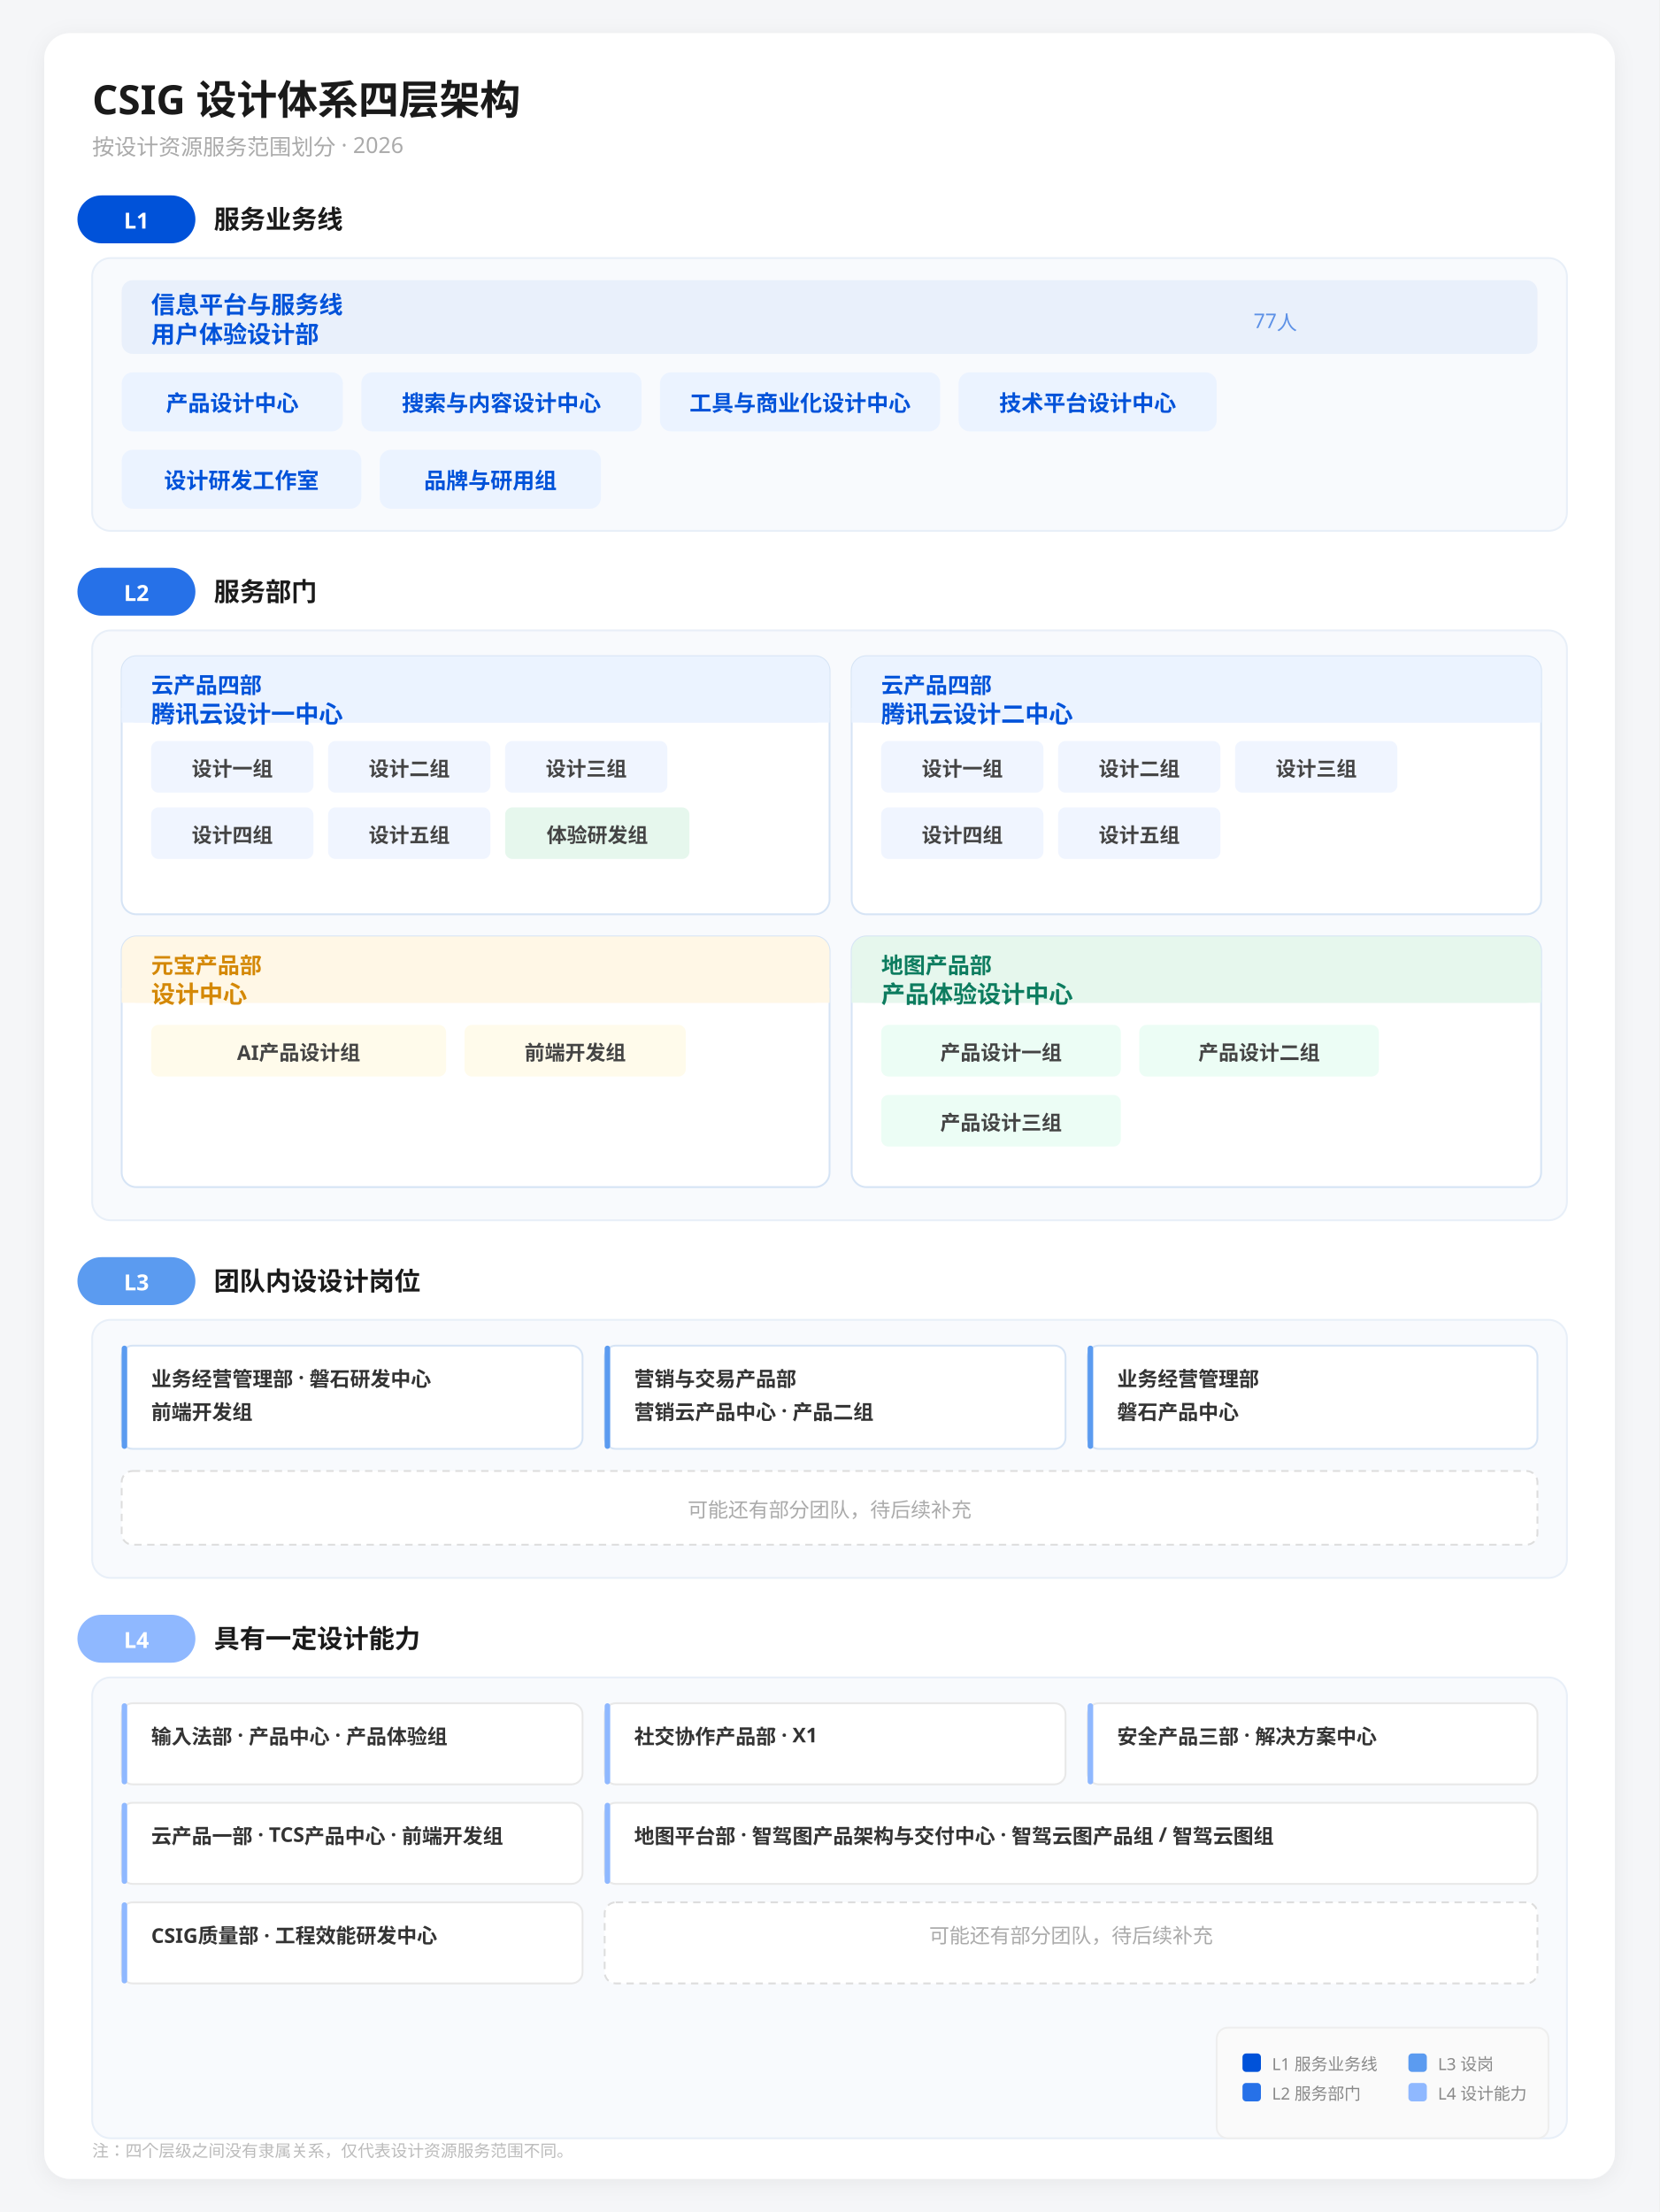
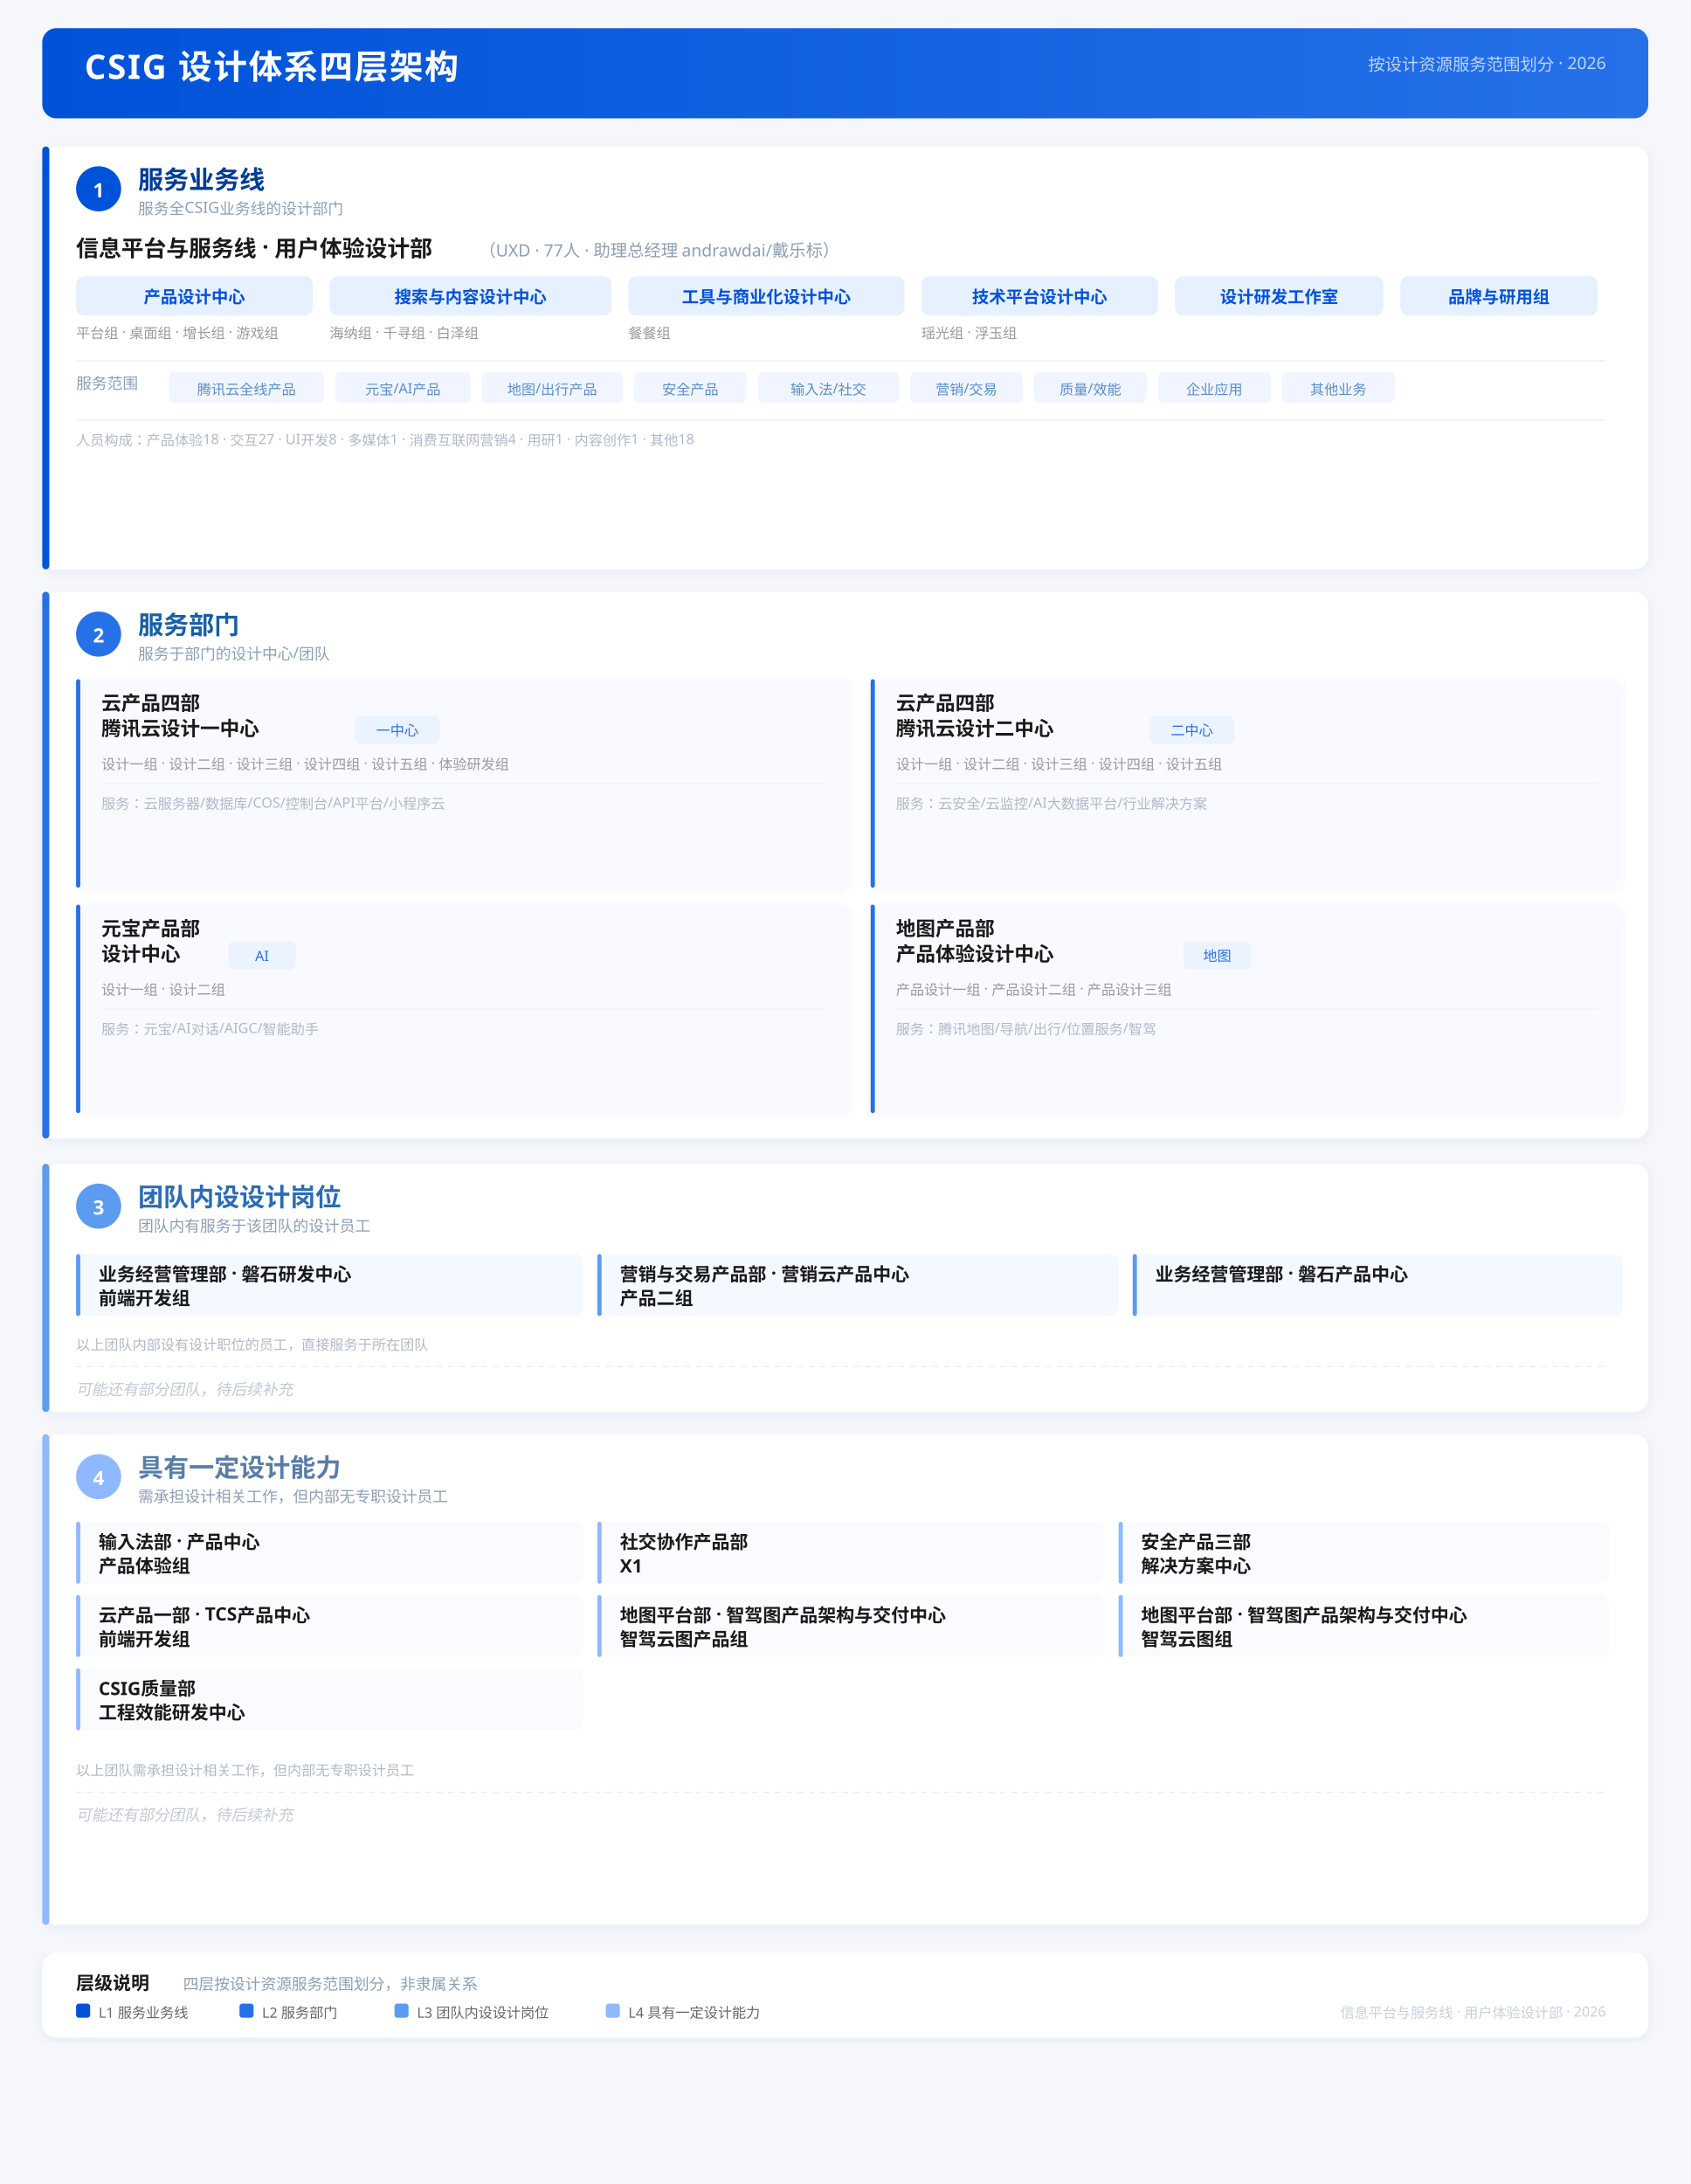
- <svg xmlns="http://www.w3.org/2000/svg" viewBox="0 0 900 1200" width="900" height="1200">
+ <svg xmlns="http://www.w3.org/2000/svg" viewBox="0 0 1200 1550" width="1200" height="1550">
  <defs>
    <style>
    text { font-family: 'TencentSans', '腾讯体', 'PingFang SC', 'Microsoft YaHei', sans-serif; }
  </style>
-     <filter id="shadow" x="-2%" y="-1%" width="104%" height="104%">
-       <feDropShadow dx="0" dy="2" stdDeviation="6" flood-color="#000" flood-opacity="0.06" />
+     <filter id="s1" x="-2%" y="-2%" width="104%" height="108%">
+       <feDropShadow dx="0" dy="2" stdDeviation="4" flood-color="#0052D9" flood-opacity="0.06" />
    </filter>
+     <filter id="s2" x="-2%" y="-2%" width="104%" height="106%">
+       <feDropShadow dx="0" dy="1" stdDeviation="3" flood-color="#000" flood-opacity="0.05" />
+     </filter>
+     <linearGradient id="hg" x1="0" y1="0" x2="1" y2="0">
+       <stop offset="0%" stop-color="#0052D9" />
+       <stop offset="100%" stop-color="#2671E8" />
+     </linearGradient>
  </defs>
-   <rect width="900" height="1200" fill="#f5f6f8" />
-   <rect x="24" y="18" width="852" height="1164" rx="14" fill="white" filter="url(#shadow)" />
-   <text x="50" y="62" font-size="22" font-weight="700" fill="#1a1a1a">CSIG 设计体系四层架构</text>
-   <text x="50" y="84" font-size="12" fill="#aaa">按设计资源服务范围划分 · 2026</text>
-   <rect x="42" y="106" width="64" height="26" rx="13" fill="#0052D9" />
-   <text x="74" y="124" text-anchor="middle" font-size="12" font-weight="600" fill="white">L1</text>
-   <text x="116" y="124" font-size="14" font-weight="700" fill="#1a1a1a">服务业务线</text>
-   <rect x="50" y="140" width="800" height="148" rx="10" fill="#f8fafd" stroke="#e8eff8" stroke-width="1" />
-   <rect x="66" y="152" width="768" height="40" rx="6" fill="#0052D9" opacity="0.06" />
-   <text x="82" y="170" font-size="13" font-weight="700" fill="#0052D9">信息平台与服务线</text>
-   <text x="82" y="186" font-size="13" font-weight="700" fill="#0052D9">用户体验设计部</text>
-   <text x="680" y="178" font-size="11" fill="#0052D9" opacity="0.6">77人</text>
-   <rect x="66" y="202" width="120" height="32" rx="6" fill="#EBF3FF" />
-   <text x="126" y="223" text-anchor="middle" font-size="12" font-weight="600" fill="#0052D9">产品设计中心</text>
-   <rect x="196" y="202" width="152" height="32" rx="6" fill="#EBF3FF" />
-   <text x="272" y="223" text-anchor="middle" font-size="12" font-weight="600" fill="#0052D9">搜索与内容设计中心</text>
-   <rect x="358" y="202" width="152" height="32" rx="6" fill="#EBF3FF" />
-   <text x="434" y="223" text-anchor="middle" font-size="12" font-weight="600" fill="#0052D9">工具与商业化设计中心</text>
-   <rect x="520" y="202" width="140" height="32" rx="6" fill="#EBF3FF" />
-   <text x="590" y="223" text-anchor="middle" font-size="12" font-weight="600" fill="#0052D9">技术平台设计中心</text>
-   <rect x="66" y="244" width="130" height="32" rx="6" fill="#EBF3FF" />
-   <text x="131" y="265" text-anchor="middle" font-size="12" font-weight="600" fill="#0052D9">设计研发工作室</text>
-   <rect x="206" y="244" width="120" height="32" rx="6" fill="#EBF3FF" />
-   <text x="266" y="265" text-anchor="middle" font-size="12" font-weight="600" fill="#0052D9">品牌与研用组</text>
-   <rect x="42" y="308" width="64" height="26" rx="13" fill="#2671E8" />
-   <text x="74" y="326" text-anchor="middle" font-size="12" font-weight="600" fill="white">L2</text>
-   <text x="116" y="326" font-size="14" font-weight="700" fill="#1a1a1a">服务部门</text>
-   <rect x="50" y="342" width="800" height="320" rx="10" fill="#f8fafd" stroke="#e8eff8" stroke-width="1" />
-   <rect x="66" y="356" width="384" height="140" rx="8" fill="white" stroke="#d6e4f5" stroke-width="1" />
-   <rect x="66" y="356" width="384" height="36" rx="8" fill="#EBF3FF" />
-   <rect x="66" y="384" width="384" height="8" fill="#EBF3FF" />
-   <text x="82" y="376" font-size="12" font-weight="700" fill="#0052D9">云产品四部</text>
-   <text x="82" y="392" font-size="13" font-weight="700" fill="#0052D9">腾讯云设计一中心</text>
-   <rect x="82" y="402" width="88" height="28" rx="4" fill="#f0f5ff" />
-   <text x="126" y="421" text-anchor="middle" font-size="11" font-weight="600" fill="#444">设计一组</text>
-   <rect x="178" y="402" width="88" height="28" rx="4" fill="#f0f5ff" />
-   <text x="222" y="421" text-anchor="middle" font-size="11" font-weight="600" fill="#444">设计二组</text>
-   <rect x="274" y="402" width="88" height="28" rx="4" fill="#f0f5ff" />
-   <text x="318" y="421" text-anchor="middle" font-size="11" font-weight="600" fill="#444">设计三组</text>
-   <rect x="82" y="438" width="88" height="28" rx="4" fill="#f0f5ff" />
-   <text x="126" y="457" text-anchor="middle" font-size="11" font-weight="600" fill="#444">设计四组</text>
-   <rect x="178" y="438" width="88" height="28" rx="4" fill="#f0f5ff" />
-   <text x="222" y="457" text-anchor="middle" font-size="11" font-weight="600" fill="#444">设计五组</text>
-   <rect x="274" y="438" width="100" height="28" rx="4" fill="#E6F7ED" />
-   <text x="324" y="457" text-anchor="middle" font-size="11" font-weight="600" fill="#444">体验研发组</text>
-   <rect x="462" y="356" width="374" height="140" rx="8" fill="white" stroke="#d6e4f5" stroke-width="1" />
-   <rect x="462" y="356" width="374" height="36" rx="8" fill="#EBF3FF" />
-   <rect x="462" y="384" width="374" height="8" fill="#EBF3FF" />
-   <text x="478" y="376" font-size="12" font-weight="700" fill="#0052D9">云产品四部</text>
-   <text x="478" y="392" font-size="13" font-weight="700" fill="#0052D9">腾讯云设计二中心</text>
-   <rect x="478" y="402" width="88" height="28" rx="4" fill="#f0f5ff" />
-   <text x="522" y="421" text-anchor="middle" font-size="11" font-weight="600" fill="#444">设计一组</text>
-   <rect x="574" y="402" width="88" height="28" rx="4" fill="#f0f5ff" />
-   <text x="618" y="421" text-anchor="middle" font-size="11" font-weight="600" fill="#444">设计二组</text>
-   <rect x="670" y="402" width="88" height="28" rx="4" fill="#f0f5ff" />
-   <text x="714" y="421" text-anchor="middle" font-size="11" font-weight="600" fill="#444">设计三组</text>
-   <rect x="478" y="438" width="88" height="28" rx="4" fill="#f0f5ff" />
-   <text x="522" y="457" text-anchor="middle" font-size="11" font-weight="600" fill="#444">设计四组</text>
-   <rect x="574" y="438" width="88" height="28" rx="4" fill="#f0f5ff" />
-   <text x="618" y="457" text-anchor="middle" font-size="11" font-weight="600" fill="#444">设计五组</text>
-   <rect x="66" y="508" width="384" height="136" rx="8" fill="white" stroke="#d6e4f5" stroke-width="1" />
-   <rect x="66" y="508" width="384" height="36" rx="8" fill="#FFF7E6" />
-   <rect x="66" y="536" width="384" height="8" fill="#FFF7E6" />
-   <text x="82" y="528" font-size="12" font-weight="700" fill="#D48806">元宝产品部</text>
-   <text x="82" y="544" font-size="13" font-weight="700" fill="#D48806">设计中心</text>
-   <rect x="82" y="556" width="160" height="28" rx="4" fill="#FFFBEB" />
-   <text x="162" y="575" text-anchor="middle" font-size="11" font-weight="600" fill="#444">AI产品设计组</text>
-   <rect x="252" y="556" width="120" height="28" rx="4" fill="#FFFBEB" />
-   <text x="312" y="575" text-anchor="middle" font-size="11" font-weight="600" fill="#444">前端开发组</text>
-   <rect x="462" y="508" width="374" height="136" rx="8" fill="white" stroke="#d6e4f5" stroke-width="1" />
-   <rect x="462" y="508" width="374" height="36" rx="8" fill="#E6F7ED" />
-   <rect x="462" y="536" width="374" height="8" fill="#E6F7ED" />
-   <text x="478" y="528" font-size="12" font-weight="700" fill="#0D7C5F">地图产品部</text>
-   <text x="478" y="544" font-size="13" font-weight="700" fill="#0D7C5F">产品体验设计中心</text>
-   <rect x="478" y="556" width="130" height="28" rx="4" fill="#ECFDF5" />
-   <text x="543" y="575" text-anchor="middle" font-size="11" font-weight="600" fill="#444">产品设计一组</text>
-   <rect x="618" y="556" width="130" height="28" rx="4" fill="#ECFDF5" />
-   <text x="683" y="575" text-anchor="middle" font-size="11" font-weight="600" fill="#444">产品设计二组</text>
-   <rect x="478" y="594" width="130" height="28" rx="4" fill="#ECFDF5" />
-   <text x="543" y="613" text-anchor="middle" font-size="11" font-weight="600" fill="#444">产品设计三组</text>
-   <rect x="42" y="682" width="64" height="26" rx="13" fill="#5B9BF0" />
-   <text x="74" y="700" text-anchor="middle" font-size="12" font-weight="600" fill="white">L3</text>
-   <text x="116" y="700" font-size="14" font-weight="700" fill="#1a1a1a">团队内设设计岗位</text>
-   <rect x="50" y="716" width="800" height="140" rx="10" fill="#f8fafd" stroke="#e8eff8" stroke-width="1" />
-   <rect x="66" y="730" width="250" height="56" rx="6" fill="white" stroke="#d6e4f5" stroke-width="1" />
-   <rect x="66" y="730" width="3" height="56" rx="1.5" fill="#5B9BF0" />
-   <text x="82" y="752" font-size="11" font-weight="700" fill="#333">业务经营管理部 · 磐石研发中心</text>
-   <text x="82" y="770" font-size="11" font-weight="700" fill="#333">前端开发组</text>
-   <rect x="328" y="730" width="250" height="56" rx="6" fill="white" stroke="#d6e4f5" stroke-width="1" />
-   <rect x="328" y="730" width="3" height="56" rx="1.5" fill="#5B9BF0" />
-   <text x="344" y="752" font-size="11" font-weight="700" fill="#333">营销与交易产品部</text>
-   <text x="344" y="770" font-size="11" font-weight="700" fill="#333">营销云产品中心 · 产品二组</text>
-   <rect x="590" y="730" width="244" height="56" rx="6" fill="white" stroke="#d6e4f5" stroke-width="1" />
-   <rect x="590" y="730" width="3" height="56" rx="1.5" fill="#5B9BF0" />
-   <text x="606" y="752" font-size="11" font-weight="700" fill="#333">业务经营管理部</text>
-   <text x="606" y="770" font-size="11" font-weight="700" fill="#333">磐石产品中心</text>
-   <rect x="66" y="798" width="768" height="40" rx="6" fill="white" stroke="#ddd" stroke-width="1" stroke-dasharray="4,3" />
-   <text x="450" y="823" text-anchor="middle" font-size="11" fill="#aaa">可能还有部分团队，待后续补充</text>
-   <rect x="42" y="876" width="64" height="26" rx="13" fill="#8FB8FF" />
-   <text x="74" y="894" text-anchor="middle" font-size="12" font-weight="600" fill="white">L4</text>
-   <text x="116" y="894" font-size="14" font-weight="700" fill="#1a1a1a">具有一定设计能力</text>
-   <rect x="50" y="910" width="800" height="250" rx="10" fill="#f8fafd" stroke="#e8eff8" stroke-width="1" />
-   <rect x="66" y="924" width="250" height="44" rx="6" fill="white" stroke="#e8e8e8" stroke-width="1" />
-   <rect x="66" y="924" width="3" height="44" rx="1.5" fill="#8FB8FF" />
-   <text x="82" y="946" font-size="11" font-weight="700" fill="#333">输入法部 · 产品中心 · 产品体验组</text>
-   <rect x="328" y="924" width="250" height="44" rx="6" fill="white" stroke="#e8e8e8" stroke-width="1" />
-   <rect x="328" y="924" width="3" height="44" rx="1.5" fill="#8FB8FF" />
-   <text x="344" y="946" font-size="11" font-weight="700" fill="#333">社交协作产品部 · X1</text>
-   <rect x="590" y="924" width="244" height="44" rx="6" fill="white" stroke="#e8e8e8" stroke-width="1" />
-   <rect x="590" y="924" width="3" height="44" rx="1.5" fill="#8FB8FF" />
-   <text x="606" y="946" font-size="11" font-weight="700" fill="#333">安全产品三部 · 解决方案中心</text>
-   <rect x="66" y="978" width="250" height="44" rx="6" fill="white" stroke="#e8e8e8" stroke-width="1" />
-   <rect x="66" y="978" width="3" height="44" rx="1.5" fill="#8FB8FF" />
-   <text x="82" y="1000" font-size="11" font-weight="700" fill="#333">云产品一部 · TCS产品中心 · 前端开发组</text>
-   <rect x="328" y="978" width="506" height="44" rx="6" fill="white" stroke="#e8e8e8" stroke-width="1" />
-   <rect x="328" y="978" width="3" height="44" rx="1.5" fill="#8FB8FF" />
-   <text x="344" y="1000" font-size="11" font-weight="700" fill="#333">地图平台部 · 智驾图产品架构与交付中心 · 智驾云图产品组 / 智驾云图组</text>
-   <rect x="66" y="1032" width="250" height="44" rx="6" fill="white" stroke="#e8e8e8" stroke-width="1" />
-   <rect x="66" y="1032" width="3" height="44" rx="1.5" fill="#8FB8FF" />
-   <text x="82" y="1054" font-size="11" font-weight="700" fill="#333">CSIG质量部 · 工程效能研发中心</text>
-   <rect x="328" y="1032" width="506" height="44" rx="6" fill="white" stroke="#ddd" stroke-width="1" stroke-dasharray="4,3" />
-   <text x="581" y="1054" text-anchor="middle" font-size="11" fill="#aaa">可能还有部分团队，待后续补充</text>
-   <rect x="660" y="1100" width="180" height="60" rx="6" fill="#fafafa" stroke="#eee" stroke-width="1" />
-   <rect x="674" y="1114" width="10" height="10" rx="2" fill="#0052D9" />
-   <text x="690" y="1123" font-size="9" fill="#888">L1 服务业务线</text>
-   <rect x="674" y="1130" width="10" height="10" rx="2" fill="#2671E8" />
-   <text x="690" y="1139" font-size="9" fill="#888">L2 服务部门</text>
-   <rect x="764" y="1114" width="10" height="10" rx="2" fill="#5B9BF0" />
-   <text x="780" y="1123" font-size="9" fill="#888">L3 设岗</text>
-   <rect x="764" y="1130" width="10" height="10" rx="2" fill="#8FB8FF" />
-   <text x="780" y="1139" font-size="9" fill="#888">L4 设计能力</text>
-   <text x="50" y="1170" font-size="9" fill="#bbb">注：四个层级之间没有隶属关系，仅代表设计资源服务范围不同。</text>
+   <rect width="1200" height="1550" fill="#F5F7FA" />
+   <rect x="30" y="20" width="1140" height="64" rx="10" fill="url(#hg)" />
+   <text x="60" y="56" fill="white" font-size="24" font-weight="700" letter-spacing="1">CSIG 设计体系四层架构</text>
+   <text x="1140" y="50" text-anchor="end" fill="white" font-size="12" opacity="0.7">按设计资源服务范围划分 · 2026</text>
+   <rect x="30" y="104" width="1140" height="300" rx="10" fill="white" filter="url(#s1)" />
+   <rect x="30" y="104" width="5" height="300" rx="2.5" fill="#0052D9" />
+   <rect x="54" y="118" width="32" height="32" rx="16" fill="#0052D9" />
+   <text x="70" y="140" text-anchor="middle" fill="white" font-size="14" font-weight="700">1</text>
+   <text x="98" y="134" fill="#003C99" font-size="18" font-weight="700">服务业务线</text>
+   <text x="98" y="152" fill="#8C9EB5" font-size="11">服务全CSIG业务线的设计部门</text>
+   <text x="54" y="182" fill="#1A1A1A" font-size="16" font-weight="700">信息平台与服务线 · 用户体验设计部</text>
+   <text x="340" y="182" fill="#8C9EB5" font-size="12">（UXD · 77人 · 助理总经理 andrawdai/戴乐标）</text>
+   <rect x="54" y="196" width="168" height="28" rx="6" fill="#E6F0FF" />
+   <text x="138" y="215" text-anchor="middle" fill="#0052D9" font-size="12" font-weight="600">产品设计中心</text>
+   <text x="54" y="240" fill="#999" font-size="10">平台组 · 桌面组 · 增长组 · 游戏组</text>
+   <rect x="234" y="196" width="200" height="28" rx="6" fill="#E6F0FF" />
+   <text x="334" y="215" text-anchor="middle" fill="#0052D9" font-size="12" font-weight="600">搜索与内容设计中心</text>
+   <text x="234" y="240" fill="#999" font-size="10">海纳组 · 千寻组 · 白泽组</text>
+   <rect x="446" y="196" width="196" height="28" rx="6" fill="#E6F0FF" />
+   <text x="544" y="215" text-anchor="middle" fill="#0052D9" font-size="12" font-weight="600">工具与商业化设计中心</text>
+   <text x="446" y="240" fill="#999" font-size="10">餐餐组</text>
+   <rect x="654" y="196" width="168" height="28" rx="6" fill="#E6F0FF" />
+   <text x="738" y="215" text-anchor="middle" fill="#0052D9" font-size="12" font-weight="600">技术平台设计中心</text>
+   <text x="654" y="240" fill="#999" font-size="10">瑶光组 · 浮玉组</text>
+   <rect x="834" y="196" width="148" height="28" rx="6" fill="#E6F0FF" />
+   <text x="908" y="215" text-anchor="middle" fill="#0052D9" font-size="12" font-weight="600">设计研发工作室</text>
+   <rect x="994" y="196" width="140" height="28" rx="6" fill="#E6F0FF" />
+   <text x="1064" y="215" text-anchor="middle" fill="#0052D9" font-size="12" font-weight="600">品牌与研用组</text>
+   <line x1="54" y1="256" x2="1140" y2="256" stroke="#EEF2F7" stroke-width="1" />
+   <text x="54" y="276" fill="#8C9EB5" font-size="11">服务范围</text>
+   <rect x="120" y="264" width="110" height="22" rx="4" fill="#F0F5FF" />
+   <text x="175" y="280" text-anchor="middle" fill="#5A8DC8" font-size="10">腾讯云全线产品</text>
+   <rect x="238" y="264" width="96" height="22" rx="4" fill="#F0F5FF" />
+   <text x="286" y="280" text-anchor="middle" fill="#5A8DC8" font-size="10">元宝/AI产品</text>
+   <rect x="342" y="264" width="100" height="22" rx="4" fill="#F0F5FF" />
+   <text x="392" y="280" text-anchor="middle" fill="#5A8DC8" font-size="10">地图/出行产品</text>
+   <rect x="450" y="264" width="80" height="22" rx="4" fill="#F0F5FF" />
+   <text x="490" y="280" text-anchor="middle" fill="#5A8DC8" font-size="10">安全产品</text>
+   <rect x="538" y="264" width="100" height="22" rx="4" fill="#F0F5FF" />
+   <text x="588" y="280" text-anchor="middle" fill="#5A8DC8" font-size="10">输入法/社交</text>
+   <rect x="646" y="264" width="80" height="22" rx="4" fill="#F0F5FF" />
+   <text x="686" y="280" text-anchor="middle" fill="#5A8DC8" font-size="10">营销/交易</text>
+   <rect x="734" y="264" width="80" height="22" rx="4" fill="#F0F5FF" />
+   <text x="774" y="280" text-anchor="middle" fill="#5A8DC8" font-size="10">质量/效能</text>
+   <rect x="822" y="264" width="80" height="22" rx="4" fill="#F0F5FF" />
+   <text x="862" y="280" text-anchor="middle" fill="#5A8DC8" font-size="10">企业应用</text>
+   <rect x="910" y="264" width="80" height="22" rx="4" fill="#F0F5FF" />
+   <text x="950" y="280" text-anchor="middle" fill="#5A8DC8" font-size="10">其他业务</text>
+   <line x1="54" y1="298" x2="1140" y2="298" stroke="#EEF2F7" stroke-width="1" />
+   <text x="54" y="316" fill="#B0B8C8" font-size="10">人员构成：产品体验18 · 交互27 · UI开发8 · 多媒体1 · 消费互联网营销4 · 用研1 · 内容创作1 · 其他18</text>
+   <rect x="30" y="420" width="1140" height="388" rx="10" fill="white" filter="url(#s1)" />
+   <rect x="30" y="420" width="5" height="388" rx="2.5" fill="#2671E8" />
+   <rect x="54" y="434" width="32" height="32" rx="16" fill="#2671E8" />
+   <text x="70" y="456" text-anchor="middle" fill="white" font-size="14" font-weight="700">2</text>
+   <text x="98" y="450" fill="#185FA5" font-size="18" font-weight="700">服务部门</text>
+   <text x="98" y="468" fill="#8C9EB5" font-size="11">服务于部门的设计中心/团队</text>
+   <rect x="54" y="482" width="550" height="148" rx="8" fill="#F8FAFF" filter="url(#s2)" />
+   <rect x="54" y="482" width="3" height="148" rx="1.5" fill="#2671E8" />
+   <text x="72" y="504" fill="#1A1A1A" font-size="14" font-weight="700">云产品四部</text>
+   <text x="72" y="522" fill="#1A1A1A" font-size="14" font-weight="700">腾讯云设计一中心</text>
+   <rect x="252" y="508" width="60" height="20" rx="4" fill="#EBF3FF" />
+   <text x="282" y="522" text-anchor="middle" fill="#2671E8" font-size="10" font-weight="500">一中心</text>
+   <text x="72" y="546" fill="#999" font-size="10">设计一组 · 设计二组 · 设计三组 · 设计四组 · 设计五组 · 体验研发组</text>
+   <line x1="72" y1="556" x2="586" y2="556" stroke="#E8EFF8" stroke-width="0.5" />
+   <text x="72" y="574" fill="#B0B8C8" font-size="10">服务：云服务器/数据库/COS/控制台/API平台/小程序云</text>
+   <rect x="618" y="482" width="534" height="148" rx="8" fill="#F8FAFF" filter="url(#s2)" />
+   <rect x="618" y="482" width="3" height="148" rx="1.5" fill="#2671E8" />
+   <text x="636" y="504" fill="#1A1A1A" font-size="14" font-weight="700">云产品四部</text>
+   <text x="636" y="522" fill="#1A1A1A" font-size="14" font-weight="700">腾讯云设计二中心</text>
+   <rect x="816" y="508" width="60" height="20" rx="4" fill="#EBF3FF" />
+   <text x="846" y="522" text-anchor="middle" fill="#2671E8" font-size="10" font-weight="500">二中心</text>
+   <text x="636" y="546" fill="#999" font-size="10">设计一组 · 设计二组 · 设计三组 · 设计四组 · 设计五组</text>
+   <line x1="636" y1="556" x2="1134" y2="556" stroke="#E8EFF8" stroke-width="0.5" />
+   <text x="636" y="574" fill="#B0B8C8" font-size="10">服务：云安全/云监控/AI大数据平台/行业解决方案</text>
+   <rect x="54" y="642" width="550" height="148" rx="8" fill="#F8FAFF" filter="url(#s2)" />
+   <rect x="54" y="642" width="3" height="148" rx="1.5" fill="#2671E8" />
+   <text x="72" y="664" fill="#1A1A1A" font-size="14" font-weight="700">元宝产品部</text>
+   <text x="72" y="682" fill="#1A1A1A" font-size="14" font-weight="700">设计中心</text>
+   <rect x="162" y="668" width="48" height="20" rx="4" fill="#EBF3FF" />
+   <text x="186" y="682" text-anchor="middle" fill="#2671E8" font-size="10" font-weight="500">AI</text>
+   <text x="72" y="706" fill="#999" font-size="10">设计一组 · 设计二组</text>
+   <line x1="72" y1="716" x2="586" y2="716" stroke="#E8EFF8" stroke-width="0.5" />
+   <text x="72" y="734" fill="#B0B8C8" font-size="10">服务：元宝/AI对话/AIGC/智能助手</text>
+   <rect x="618" y="642" width="534" height="148" rx="8" fill="#F8FAFF" filter="url(#s2)" />
+   <rect x="618" y="642" width="3" height="148" rx="1.5" fill="#2671E8" />
+   <text x="636" y="664" fill="#1A1A1A" font-size="14" font-weight="700">地图产品部</text>
+   <text x="636" y="682" fill="#1A1A1A" font-size="14" font-weight="700">产品体验设计中心</text>
+   <rect x="840" y="668" width="48" height="20" rx="4" fill="#EBF3FF" />
+   <text x="864" y="682" text-anchor="middle" fill="#2671E8" font-size="10" font-weight="500">地图</text>
+   <text x="636" y="706" fill="#999" font-size="10">产品设计一组 · 产品设计二组 · 产品设计三组</text>
+   <line x1="636" y1="716" x2="1134" y2="716" stroke="#E8EFF8" stroke-width="0.5" />
+   <text x="636" y="734" fill="#B0B8C8" font-size="10">服务：腾讯地图/导航/出行/位置服务/智驾</text>
+   <rect x="30" y="826" width="1140" height="176" rx="10" fill="white" filter="url(#s1)" />
+   <rect x="30" y="826" width="5" height="176" rx="2.5" fill="#5B9BF0" />
+   <rect x="54" y="840" width="32" height="32" rx="16" fill="#5B9BF0" />
+   <text x="70" y="862" text-anchor="middle" fill="white" font-size="14" font-weight="700">3</text>
+   <text x="98" y="856" fill="#2A6DB5" font-size="18" font-weight="700">团队内设设计岗位</text>
+   <text x="98" y="874" fill="#8C9EB5" font-size="11">团队内有服务于该团队的设计员工</text>
+   <rect x="54" y="890" width="360" height="44" rx="6" fill="#F4F8FF" />
+   <rect x="54" y="890" width="3" height="44" rx="1.5" fill="#5B9BF0" />
+   <text x="70" y="909" fill="#1A1A1A" font-size="13" font-weight="700">业务经营管理部 · 磐石研发中心</text>
+   <text x="70" y="926" fill="#1A1A1A" font-size="13" font-weight="700">前端开发组</text>
+   <rect x="424" y="890" width="370" height="44" rx="6" fill="#F4F8FF" />
+   <rect x="424" y="890" width="3" height="44" rx="1.5" fill="#5B9BF0" />
+   <text x="440" y="909" fill="#1A1A1A" font-size="13" font-weight="700">营销与交易产品部 · 营销云产品中心</text>
+   <text x="440" y="926" fill="#1A1A1A" font-size="13" font-weight="700">产品二组</text>
+   <rect x="804" y="890" width="348" height="44" rx="6" fill="#F4F8FF" />
+   <rect x="804" y="890" width="3" height="44" rx="1.5" fill="#5B9BF0" />
+   <text x="820" y="909" fill="#1A1A1A" font-size="13" font-weight="700">业务经营管理部 · 磐石产品中心</text>
+   <text x="54" y="958" fill="#B0B8C8" font-size="10">以上团队内部设有设计职位的员工，直接服务于所在团队</text>
+   <line x1="54" y1="970" x2="1140" y2="970" stroke="#DDE4EE" stroke-width="0.5" stroke-dasharray="4,4" />
+   <text x="54" y="990" fill="#C0C8D4" font-size="11" font-style="italic">可能还有部分团队，待后续补充</text>
+   <rect x="30" y="1018" width="1140" height="348" rx="10" fill="white" filter="url(#s1)" />
+   <rect x="30" y="1018" width="5" height="348" rx="2.5" fill="#8FB8FF" />
+   <rect x="54" y="1032" width="32" height="32" rx="16" fill="#8FB8FF" />
+   <text x="70" y="1054" text-anchor="middle" fill="white" font-size="14" font-weight="700">4</text>
+   <text x="98" y="1048" fill="#5A7DA8" font-size="18" font-weight="700">具有一定设计能力</text>
+   <text x="98" y="1066" fill="#8C9EB5" font-size="11">需承担设计相关工作，但内部无专职设计员工</text>
+   <rect x="54" y="1080" width="360" height="44" rx="6" fill="#FAFBFF" />
+   <rect x="54" y="1080" width="3" height="44" rx="1.5" fill="#8FB8FF" />
+   <text x="70" y="1099" fill="#1A1A1A" font-size="13" font-weight="700">输入法部 · 产品中心</text>
+   <text x="70" y="1116" fill="#1A1A1A" font-size="13" font-weight="700">产品体验组</text>
+   <rect x="424" y="1080" width="360" height="44" rx="6" fill="#FAFBFF" />
+   <rect x="424" y="1080" width="3" height="44" rx="1.5" fill="#8FB8FF" />
+   <text x="440" y="1099" fill="#1A1A1A" font-size="13" font-weight="700">社交协作产品部</text>
+   <text x="440" y="1116" fill="#1A1A1A" font-size="13" font-weight="700">X1</text>
+   <rect x="794" y="1080" width="348" height="44" rx="6" fill="#FAFBFF" />
+   <rect x="794" y="1080" width="3" height="44" rx="1.5" fill="#8FB8FF" />
+   <text x="810" y="1099" fill="#1A1A1A" font-size="13" font-weight="700">安全产品三部</text>
+   <text x="810" y="1116" fill="#1A1A1A" font-size="13" font-weight="700">解决方案中心</text>
+   <rect x="54" y="1132" width="360" height="44" rx="6" fill="#FAFBFF" />
+   <rect x="54" y="1132" width="3" height="44" rx="1.5" fill="#8FB8FF" />
+   <text x="70" y="1151" fill="#1A1A1A" font-size="13" font-weight="700">云产品一部 · TCS产品中心</text>
+   <text x="70" y="1168" fill="#1A1A1A" font-size="13" font-weight="700">前端开发组</text>
+   <rect x="424" y="1132" width="360" height="44" rx="6" fill="#FAFBFF" />
+   <rect x="424" y="1132" width="3" height="44" rx="1.5" fill="#8FB8FF" />
+   <text x="440" y="1151" fill="#1A1A1A" font-size="13" font-weight="700">地图平台部 · 智驾图产品架构与交付中心</text>
+   <text x="440" y="1168" fill="#1A1A1A" font-size="13" font-weight="700">智驾云图产品组</text>
+   <rect x="794" y="1132" width="348" height="44" rx="6" fill="#FAFBFF" />
+   <rect x="794" y="1132" width="3" height="44" rx="1.5" fill="#8FB8FF" />
+   <text x="810" y="1151" fill="#1A1A1A" font-size="13" font-weight="700">地图平台部 · 智驾图产品架构与交付中心</text>
+   <text x="810" y="1168" fill="#1A1A1A" font-size="13" font-weight="700">智驾云图组</text>
+   <rect x="54" y="1184" width="360" height="44" rx="6" fill="#FAFBFF" />
+   <rect x="54" y="1184" width="3" height="44" rx="1.5" fill="#8FB8FF" />
+   <text x="70" y="1203" fill="#1A1A1A" font-size="13" font-weight="700">CSIG质量部</text>
+   <text x="70" y="1220" fill="#1A1A1A" font-size="13" font-weight="700">工程效能研发中心</text>
+   <text x="54" y="1260" fill="#B0B8C8" font-size="10">以上团队需承担设计相关工作，但内部无专职设计员工</text>
+   <line x1="54" y1="1272" x2="1140" y2="1272" stroke="#DDE4EE" stroke-width="0.5" stroke-dasharray="4,4" />
+   <text x="54" y="1292" fill="#C0C8D4" font-size="11" font-style="italic">可能还有部分团队，待后续补充</text>
+   <rect x="30" y="1386" width="1140" height="60" rx="10" fill="white" filter="url(#s1)" />
+   <text x="54" y="1412" fill="#1A1A1A" font-size="13" font-weight="600">层级说明</text>
+   <text x="130" y="1412" fill="#8C9EB5" font-size="11">四层按设计资源服务范围划分，非隶属关系</text>
+   <rect x="54" y="1422" width="10" height="10" rx="2" fill="#0052D9" />
+   <text x="70" y="1432" fill="#666" font-size="10">L1 服务业务线</text>
+   <rect x="170" y="1422" width="10" height="10" rx="2" fill="#2671E8" />
+   <text x="186" y="1432" fill="#666" font-size="10">L2 服务部门</text>
+   <rect x="280" y="1422" width="10" height="10" rx="2" fill="#5B9BF0" />
+   <text x="296" y="1432" fill="#666" font-size="10">L3 团队内设设计岗位</text>
+   <rect x="430" y="1422" width="10" height="10" rx="2" fill="#8FB8FF" />
+   <text x="446" y="1432" fill="#666" font-size="10">L4 具有一定设计能力</text>
+   <text x="1140" y="1432" text-anchor="end" fill="#C8D0DC" font-size="10">信息平台与服务线 · 用户体验设计部 · 2026</text>
</svg>
